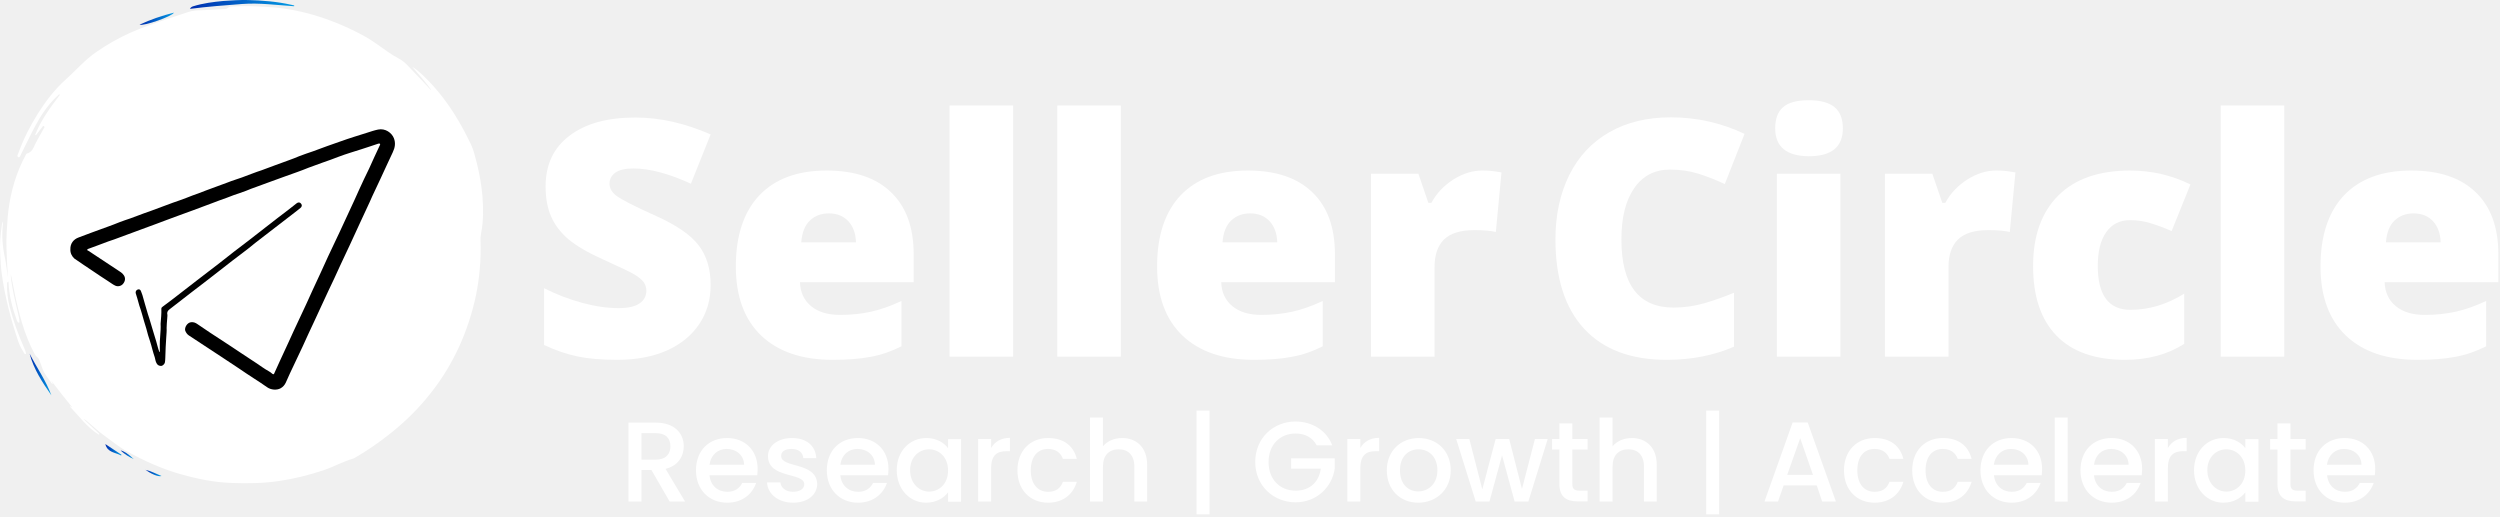
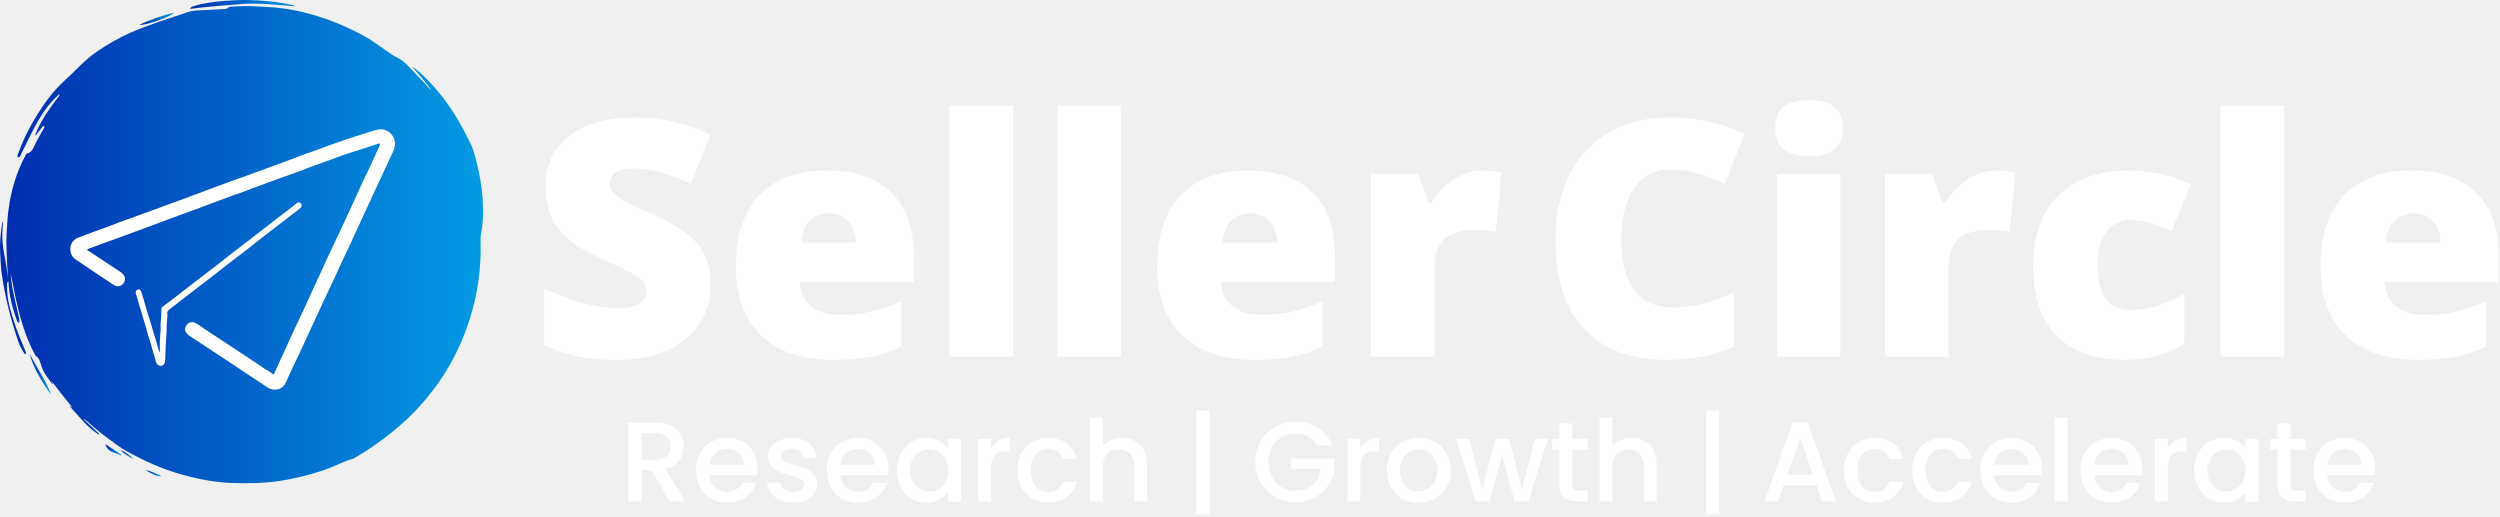
<svg xmlns="http://www.w3.org/2000/svg" width="295" height="61" viewBox="0 0 295 61" fill="none">
-   <path d="M83.856 33.632C83.856 35.362 83.413 36.892 82.525 38.223C81.638 39.554 80.374 40.597 78.71 41.351C77.046 42.083 75.094 42.46 72.854 42.46C70.991 42.46 69.416 42.327 68.151 42.061C66.887 41.795 65.556 41.351 64.203 40.708V34.009C65.645 34.741 67.153 35.318 68.706 35.739C70.259 36.16 71.701 36.36 73.009 36.36C74.141 36.36 74.961 36.16 75.494 35.783C76.026 35.406 76.27 34.896 76.27 34.297C76.27 33.92 76.159 33.587 75.96 33.299C75.738 33.011 75.405 32.722 74.939 32.434C74.473 32.145 73.231 31.547 71.213 30.637C69.371 29.816 68.018 29.018 67.087 28.241C66.177 27.465 65.49 26.578 65.046 25.58C64.602 24.581 64.381 23.384 64.381 22.008C64.381 19.435 65.312 17.439 67.198 16.019C69.083 14.578 71.656 13.868 74.961 13.868C77.867 13.868 80.817 14.533 83.856 15.864L81.527 21.676C78.91 20.478 76.647 19.879 74.74 19.879C73.763 19.879 73.031 20.056 72.588 20.389C72.144 20.722 71.922 21.166 71.922 21.676C71.922 22.23 72.211 22.718 72.787 23.14C73.364 23.561 74.895 24.36 77.424 25.491C79.841 26.578 81.527 27.731 82.459 28.974C83.39 30.194 83.856 31.746 83.856 33.632Z" fill="white" />
-   <path d="M98.252 42.46C94.637 42.46 91.82 41.506 89.823 39.599C87.827 37.691 86.829 34.963 86.829 31.436C86.829 27.798 87.76 25.003 89.601 23.051C91.465 21.099 94.104 20.123 97.542 20.123C100.825 20.123 103.354 20.966 105.129 22.674C106.903 24.36 107.813 26.8 107.813 29.994V33.299H94.393C94.437 34.497 94.881 35.451 95.724 36.138C96.566 36.826 97.698 37.159 99.139 37.159C100.448 37.159 101.668 37.026 102.777 36.782C103.886 36.538 105.084 36.116 106.371 35.517V40.863C105.195 41.462 103.975 41.883 102.733 42.105C101.491 42.349 99.982 42.46 98.252 42.46ZM97.809 25.18C96.921 25.18 96.189 25.447 95.59 26.001C94.992 26.556 94.637 27.421 94.548 28.596H101.003C100.981 27.554 100.67 26.733 100.116 26.112C99.539 25.491 98.762 25.18 97.809 25.18Z" fill="white" />
-   <path d="M119.547 42.083H112.049V12.448H119.547V42.083Z" fill="white" />
+   <path d="M83.857 33.632C83.857 35.362 83.413 36.892 82.526 38.223C81.638 39.554 80.374 40.597 78.71 41.351C77.047 42.083 75.095 42.46 72.855 42.46C70.991 42.46 69.416 42.327 68.152 42.061C66.888 41.795 65.557 41.351 64.204 40.708V34.009C65.645 34.741 67.154 35.318 68.707 35.739C70.259 36.16 71.701 36.36 73.01 36.36C74.141 36.36 74.962 36.16 75.494 35.783C76.026 35.406 76.27 34.896 76.27 34.297C76.27 33.92 76.16 33.587 75.96 33.299C75.738 33.011 75.405 32.722 74.94 32.434C74.474 32.145 73.232 31.547 71.213 30.637C69.372 29.816 68.019 29.018 67.087 28.241C66.178 27.465 65.49 26.578 65.046 25.58C64.603 24.581 64.381 23.384 64.381 22.008C64.381 19.435 65.313 17.439 67.198 16.019C69.084 14.578 71.657 13.868 74.962 13.868C77.868 13.868 80.818 14.533 83.857 15.864L81.528 21.676C78.91 20.478 76.648 19.879 74.74 19.879C73.764 19.879 73.032 20.056 72.588 20.389C72.145 20.722 71.923 21.166 71.923 21.676C71.923 22.23 72.211 22.718 72.788 23.14C73.365 23.561 74.895 24.36 77.424 25.491C79.842 26.578 81.528 27.731 82.459 28.974C83.391 30.194 83.857 31.746 83.857 33.632Z" fill="white" />
+   <path d="M98.253 42.46C94.637 42.46 91.82 41.506 89.824 39.599C87.827 37.691 86.829 34.963 86.829 31.436C86.829 27.798 87.761 25.003 89.602 23.051C91.465 21.099 94.105 20.123 97.543 20.123C100.826 20.123 103.355 20.966 105.129 22.674C106.904 24.36 107.813 26.8 107.813 29.994V33.299H94.393C94.438 34.497 94.881 35.451 95.724 36.138C96.567 36.826 97.698 37.159 99.14 37.159C100.449 37.159 101.669 37.026 102.778 36.782C103.887 36.538 105.085 36.116 106.371 35.517V40.863C105.196 41.462 103.976 41.883 102.733 42.105C101.491 42.349 99.983 42.46 98.253 42.46ZM97.809 25.18C96.922 25.18 96.19 25.447 95.591 26.001C94.992 26.556 94.637 27.421 94.548 28.596H101.003C100.981 27.554 100.671 26.733 100.116 26.112C99.539 25.491 98.763 25.18 97.809 25.18Z" fill="white" />
+   <path d="M119.547 42.083H112.05V12.448H119.547V42.083Z" fill="white" />
  <path d="M132.258 42.083H124.76V12.448H132.258V42.083Z" fill="white" />
-   <path d="M147.962 42.46C144.346 42.46 141.529 41.506 139.533 39.599C137.536 37.691 136.538 34.963 136.538 31.436C136.538 27.798 137.47 25.003 139.311 23.051C141.174 21.099 143.814 20.123 147.252 20.123C150.535 20.123 153.064 20.966 154.838 22.674C156.613 24.36 157.522 26.8 157.522 29.994V33.299H144.102C144.146 34.497 144.59 35.451 145.433 36.138C146.276 36.826 147.407 37.159 148.849 37.159C150.158 37.159 151.378 37.026 152.487 36.782C153.596 36.538 154.794 36.116 156.08 35.517V40.863C154.905 41.462 153.685 41.883 152.442 42.105C151.2 42.349 149.692 42.46 147.962 42.46ZM147.518 25.18C146.631 25.18 145.899 25.447 145.3 26.001C144.701 26.556 144.346 27.421 144.257 28.596H150.712C150.69 27.554 150.38 26.733 149.825 26.112C149.248 25.491 148.472 25.18 147.518 25.18Z" fill="white" />
-   <path d="M174.89 20.123C175.533 20.123 176.155 20.167 176.753 20.278L177.175 20.345L176.509 27.377C175.888 27.221 175.045 27.155 173.959 27.155C172.317 27.155 171.141 27.532 170.387 28.264C169.655 28.996 169.278 30.083 169.278 31.48V42.083H161.781V20.5H167.371L168.546 23.938H168.901C169.522 22.785 170.409 21.875 171.519 21.166C172.628 20.478 173.759 20.123 174.89 20.123Z" fill="white" />
-   <path d="M197.05 20.012C195.253 20.012 193.834 20.744 192.836 22.208C191.815 23.672 191.327 25.691 191.327 28.264C191.327 33.632 193.39 36.294 197.494 36.294C198.736 36.294 199.934 36.116 201.109 35.783C202.263 35.451 203.439 35.029 204.614 34.541V40.907C202.263 41.928 199.623 42.46 196.673 42.46C192.436 42.46 189.198 41.24 186.935 38.8C184.673 36.36 183.542 32.833 183.542 28.242C183.542 25.358 184.096 22.829 185.183 20.633C186.27 18.459 187.845 16.774 189.908 15.598C191.971 14.422 194.366 13.846 197.161 13.846C200.2 13.846 203.084 14.489 205.856 15.798L203.527 21.72C202.485 21.232 201.464 20.833 200.422 20.5C199.357 20.168 198.248 20.012 197.05 20.012Z" fill="white" />
-   <path d="M209.472 15.132C209.472 14.023 209.783 13.18 210.404 12.648C211.025 12.093 212.045 11.827 213.443 11.827C214.84 11.827 215.861 12.116 216.504 12.67C217.147 13.225 217.458 14.045 217.458 15.154C217.458 17.328 216.127 18.437 213.443 18.437C210.781 18.415 209.472 17.306 209.472 15.132ZM217.169 42.083H209.672V20.5H217.169V42.083Z" fill="white" />
-   <path d="M235.535 20.123C236.179 20.123 236.8 20.167 237.398 20.278L237.82 20.345L237.155 27.377C236.533 27.221 235.691 27.155 234.604 27.155C232.962 27.155 231.787 27.532 231.032 28.264C230.3 28.996 229.923 30.083 229.923 31.48V42.083H222.426V20.5H228.016L229.191 23.938H229.546C230.167 22.785 231.055 21.875 232.164 21.166C233.273 20.478 234.382 20.123 235.535 20.123Z" fill="white" />
-   <path d="M250.752 42.46C247.203 42.46 244.497 41.506 242.656 39.599C240.815 37.691 239.905 34.963 239.905 31.391C239.905 27.82 240.903 25.047 242.878 23.073C244.852 21.099 247.691 20.123 251.351 20.123C253.88 20.123 256.253 20.678 258.471 21.765L256.253 27.266C255.344 26.866 254.501 26.556 253.747 26.334C252.97 26.09 252.172 25.979 251.351 25.979C250.131 25.979 249.199 26.445 248.534 27.399C247.869 28.33 247.536 29.661 247.536 31.369C247.536 34.83 248.822 36.56 251.395 36.56C253.591 36.56 255.699 35.916 257.739 34.652V40.575C255.787 41.817 253.458 42.46 250.752 42.46Z" fill="white" />
+   <path d="M147.962 42.46C144.347 42.46 141.529 41.506 139.533 39.599C137.537 37.691 136.539 34.963 136.539 31.436C136.539 27.798 137.47 25.003 139.311 23.051C141.175 21.099 143.814 20.123 147.252 20.123C150.535 20.123 153.064 20.966 154.839 22.674C156.613 24.36 157.523 26.8 157.523 29.994V33.299H144.103C144.147 34.497 144.591 35.451 145.433 36.138C146.276 36.826 147.408 37.159 148.849 37.159C150.158 37.159 151.378 37.026 152.487 36.782C153.596 36.538 154.794 36.116 156.081 35.517V40.863C154.905 41.462 153.685 41.883 152.443 42.105C151.201 42.349 149.692 42.46 147.962 42.46ZM147.519 25.18C146.631 25.18 145.899 25.447 145.3 26.001C144.701 26.556 144.347 27.421 144.258 28.596H150.713C150.691 27.554 150.38 26.733 149.825 26.112C149.249 25.491 148.472 25.18 147.519 25.18Z" fill="white" />
+   <path d="M174.891 20.123C175.534 20.123 176.155 20.167 176.754 20.278L177.175 20.345L176.51 27.377C175.889 27.221 175.046 27.155 173.959 27.155C172.318 27.155 171.142 27.532 170.388 28.264C169.656 28.996 169.279 30.083 169.279 31.48V42.083H161.781V20.5H167.371L168.547 23.938H168.902C169.523 22.785 170.41 21.875 171.519 21.166C172.628 20.478 173.759 20.123 174.891 20.123Z" fill="white" />
+   <path d="M197.05 20.012C195.254 20.012 193.834 20.744 192.836 22.208C191.816 23.672 191.328 25.691 191.328 28.264C191.328 33.632 193.39 36.294 197.494 36.294C198.736 36.294 199.934 36.116 201.11 35.783C202.263 35.451 203.439 35.029 204.614 34.541V40.907C202.263 41.928 199.624 42.46 196.673 42.46C192.437 42.46 189.198 41.24 186.936 38.8C184.673 36.36 183.542 32.833 183.542 28.242C183.542 25.358 184.096 22.829 185.183 20.633C186.27 18.459 187.845 16.774 189.908 15.598C191.971 14.422 194.366 13.846 197.161 13.846C200.2 13.846 203.084 14.489 205.857 15.798L203.528 21.72C202.485 21.232 201.465 20.833 200.422 20.5C199.357 20.168 198.248 20.012 197.05 20.012Z" fill="white" />
+   <path d="M209.472 15.132C209.472 14.023 209.783 13.18 210.404 12.648C211.025 12.093 212.045 11.827 213.443 11.827C214.84 11.827 215.861 12.116 216.504 12.67C217.147 13.225 217.458 14.045 217.458 15.154C217.458 17.328 216.127 18.437 213.443 18.437C210.781 18.415 209.472 17.306 209.472 15.132ZM217.17 42.083H209.672V20.5H217.17V42.083Z" fill="white" />
+   <path d="M235.535 20.123C236.179 20.123 236.8 20.167 237.399 20.278L237.82 20.345L237.155 27.377C236.534 27.221 235.691 27.155 234.604 27.155C232.962 27.155 231.787 27.532 231.033 28.264C230.301 28.996 229.923 30.083 229.923 31.48V42.083H222.426V20.5H228.016L229.191 23.938H229.546C230.167 22.785 231.055 21.875 232.164 21.166C233.273 20.478 234.382 20.123 235.535 20.123Z" fill="white" />
+   <path d="M250.753 42.46C247.204 42.46 244.497 41.506 242.656 39.599C240.815 37.691 239.906 34.963 239.906 31.391C239.906 27.82 240.904 25.047 242.878 23.073C244.852 21.099 247.692 20.123 251.352 20.123C253.88 20.123 256.254 20.678 258.472 21.765L256.254 27.266C255.344 26.866 254.501 26.556 253.747 26.334C252.971 26.09 252.172 25.979 251.352 25.979C250.132 25.979 249.2 26.445 248.534 27.399C247.869 28.33 247.536 29.661 247.536 31.369C247.536 34.83 248.823 36.56 251.396 36.56C253.592 36.56 255.699 35.916 257.74 34.652V40.575C255.788 41.817 253.459 42.46 250.753 42.46Z" fill="white" />
  <path d="M269.541 42.083H262.043V12.448H269.541V42.083Z" fill="white" />
-   <path d="M285.245 42.46C281.629 42.46 278.812 41.506 276.816 39.599C274.819 37.691 273.821 34.963 273.821 31.436C273.821 27.798 274.753 25.003 276.594 23.051C278.457 21.099 281.097 20.123 284.535 20.123C287.818 20.123 290.347 20.966 292.121 22.674C293.896 24.36 294.805 26.8 294.805 29.994V33.299H281.385C281.43 34.497 281.873 35.451 282.716 36.138C283.559 36.826 284.69 37.159 286.132 37.159C287.441 37.159 288.661 37.026 289.77 36.782C290.879 36.538 292.077 36.116 293.363 35.517V40.863C292.188 41.462 290.968 41.883 289.726 42.105C288.483 42.349 286.997 42.46 285.245 42.46ZM284.801 25.18C283.914 25.18 283.182 25.447 282.583 26.001C281.984 26.556 281.629 27.421 281.541 28.596H287.995C287.973 27.554 287.663 26.733 287.108 26.112C286.531 25.491 285.755 25.18 284.801 25.18Z" fill="white" />
-   <path d="M6.065 44.945C6.131 45.056 6.176 45.166 6.242 45.277C6.153 45.322 6.109 45.255 6.087 45.211C5.688 44.656 5.244 44.124 5 43.481C4.867 43.126 4.756 42.749 4.601 42.394C4.49 42.15 4.246 42.083 4.135 41.861C2.848 39.488 2.205 36.937 1.673 34.319C1.54 33.654 1.429 32.989 1.273 32.345C1.273 32.9 1.384 33.432 1.473 33.987C1.673 35.14 1.983 36.272 2.227 37.425C2.272 37.58 2.272 37.758 2.294 37.935C2.294 37.98 2.294 38.046 2.249 38.068C2.205 38.09 2.161 38.046 2.116 38.024C2.028 37.935 1.983 37.846 1.961 37.736C1.451 36.316 1.074 34.852 1.007 33.321C1.007 33.299 1.007 33.255 0.985 33.233C0.808 33.299 0.83 33.454 0.83 33.565C0.808 34.43 0.918 35.295 1.118 36.138C1.562 37.846 2.161 39.488 2.87 41.107C2.937 41.24 2.981 41.373 3.026 41.529C3.048 41.617 3.115 41.706 3.026 41.773C2.915 41.817 2.87 41.706 2.826 41.639C2.582 41.24 2.338 40.819 2.183 40.375C1.273 37.691 0.564 34.963 0.187 32.168C0.098 31.48 0.076 30.793 0.031 30.083C-0.057 28.863 0.053 27.665 0.231 26.467C0.253 26.356 0.275 26.245 0.342 26.112C0.342 26.223 0.342 26.334 0.342 26.445C0.187 27.798 0.297 29.107 0.586 30.438C0.741 31.192 0.808 31.99 0.941 32.767C0.918 32.301 0.874 31.835 0.852 31.369C0.808 30.083 0.697 28.796 0.785 27.51C0.852 26.645 0.874 25.757 0.985 24.892C1.273 22.563 1.917 20.367 3.026 18.304C3.07 18.238 3.092 18.127 3.203 18.105C3.58 18.016 3.824 17.727 3.957 17.417C4.312 16.663 4.734 15.909 5.155 15.177C5.177 15.154 5.177 15.132 5.2 15.11C5.266 15.021 5.266 14.955 5.177 14.888C5.066 14.8 5.044 14.91 5 14.977C4.778 15.243 4.579 15.531 4.357 15.798C4.312 15.864 4.29 15.953 4.135 15.953C4.822 14.156 5.954 12.67 7.085 11.162C6.908 11.117 6.885 11.228 6.819 11.273C5.71 12.293 4.867 13.535 4.157 14.866C3.58 15.931 3.092 17.018 2.538 18.082C2.449 18.26 2.36 18.615 2.161 18.548C1.939 18.459 2.139 18.149 2.205 17.971C2.782 16.374 3.558 14.866 4.445 13.446C5.377 11.96 6.442 10.563 7.75 9.387C8.97 8.3 10.035 7.036 11.411 6.104C12.675 5.239 13.984 4.485 15.381 3.864C17.599 2.888 19.906 2.2 22.191 1.424C22.768 1.224 23.366 1.224 23.965 1.202C24.786 1.158 25.629 1.113 26.45 1.069C26.627 1.069 26.782 1.047 26.916 0.914C27.026 0.825 27.16 0.781 27.293 0.781C28.313 0.714 29.311 0.692 30.332 0.758C31.064 0.803 31.796 0.825 32.528 0.892C33.925 1.025 35.3 1.291 36.653 1.668C38.716 2.245 40.691 3.043 42.576 4.041C43.286 4.418 43.973 4.84 44.617 5.306C45.393 5.838 46.147 6.437 46.968 6.858C47.811 7.28 48.321 7.99 48.942 8.611C49.563 9.232 50.14 9.875 50.739 10.518C50.761 10.563 50.805 10.585 50.872 10.585C50.184 9.653 49.408 8.766 48.654 7.901C49.031 8.101 49.341 8.389 49.652 8.655C51.227 10.097 52.536 11.738 53.667 13.535C54.377 14.666 54.998 15.842 55.575 17.04C55.907 17.75 56.085 18.548 56.284 19.325C56.595 20.589 56.817 21.853 56.928 23.14C57.038 24.604 57.061 26.046 56.772 27.51C56.706 27.82 56.684 28.131 56.706 28.463C56.772 30.593 56.595 32.7 56.173 34.807C55.73 36.915 55.064 38.956 54.177 40.907C53.245 42.926 52.114 44.789 50.717 46.52C49.386 48.205 47.877 49.691 46.192 51.045C44.839 52.132 43.419 53.13 41.91 53.995C41.844 54.039 41.777 54.084 41.711 54.106C40.513 54.438 39.426 55.059 38.251 55.459C36.498 56.058 34.701 56.501 32.883 56.767C31.041 57.034 29.178 57.056 27.337 56.989C25.319 56.923 23.322 56.523 21.37 55.969C19.13 55.348 17.045 54.394 15.026 53.285C14.072 52.775 13.229 52.065 12.364 51.444C11.61 50.911 10.945 50.268 10.235 49.669C10.124 49.581 10.013 49.492 9.858 49.447C10.479 50.024 11.1 50.623 11.721 51.2C11.699 51.222 11.677 51.244 11.655 51.289C10.279 50.423 9.348 49.137 8.239 47.961C8.349 47.917 8.372 47.983 8.394 48.006C8.438 48.028 8.46 48.072 8.527 48.072C7.662 47.008 6.863 45.987 6.065 44.945Z" fill="white" />
-   <path d="M34.701 0.736C32.661 0.603 30.62 0.315 28.579 0.47C26.538 0.625 24.498 0.781 22.413 1.047C22.523 0.825 22.679 0.781 22.812 0.736C23.965 0.381 25.163 0.226 26.361 0.115C27.315 0.049 28.291 -0.018 29.245 0.004C30.953 0.049 32.661 0.182 34.346 0.559C34.48 0.581 34.59 0.625 34.724 0.648C34.701 0.692 34.701 0.714 34.701 0.736Z" fill="url(#paint0_linear_428_2059)" />
-   <path d="M6.065 46.652C5 45.122 3.98 43.569 3.492 41.728C4.335 43.392 5.422 44.9 6.065 46.652Z" fill="url(#paint1_linear_428_2059)" />
-   <path d="M16.468 2.91C17.799 2.289 19.13 1.845 20.527 1.49C20.306 1.934 16.956 3.11 16.468 2.91Z" fill="url(#paint2_linear_428_2059)" />
-   <path d="M14.293 53.751C13.628 53.374 12.674 53.418 12.43 52.398C13.073 52.819 13.717 53.241 14.338 53.662C14.338 53.684 14.316 53.729 14.293 53.751Z" fill="url(#paint3_linear_428_2059)" />
-   <path d="M17.155 55.437C17.821 55.592 18.42 55.902 19.063 56.169C18.619 56.302 17.754 55.858 17.155 55.437Z" fill="url(#paint4_linear_428_2059)" />
-   <path d="M15.78 54.172C15.225 53.928 14.715 53.596 14.227 53.152C14.604 53.218 15.136 53.551 15.78 54.172Z" fill="url(#paint5_linear_428_2059)" />
-   <path d="M8.304 29.417C8.282 28.752 8.659 28.242 9.28 28.02C9.813 27.842 10.345 27.598 10.877 27.421C11.521 27.199 12.12 26.955 12.763 26.733C13.207 26.578 13.65 26.401 14.094 26.223C14.515 26.046 14.937 25.935 15.358 25.779C15.669 25.669 16.002 25.535 16.312 25.425C16.756 25.247 17.221 25.092 17.665 24.936C18.308 24.692 18.93 24.471 19.573 24.227C20.127 24.027 20.682 23.805 21.236 23.628C21.724 23.473 22.212 23.251 22.7 23.073C23.255 22.874 23.809 22.674 24.364 22.452C25.207 22.119 26.05 21.853 26.893 21.52C27.425 21.299 28.002 21.143 28.534 20.944C28.933 20.788 29.355 20.633 29.776 20.478C30.131 20.345 30.486 20.212 30.841 20.101C31.351 19.901 31.884 19.724 32.394 19.524C32.948 19.325 33.503 19.125 34.035 18.925C34.479 18.77 34.923 18.593 35.344 18.415C35.876 18.215 36.387 18.038 36.919 17.86C37.474 17.661 38.05 17.439 38.605 17.239C39.137 17.04 39.647 16.862 40.18 16.685C40.712 16.508 41.222 16.308 41.755 16.153C42.287 15.997 42.797 15.82 43.307 15.665C43.729 15.531 44.172 15.376 44.616 15.287C45.481 15.11 46.235 15.687 46.479 16.308C46.701 16.884 46.612 17.417 46.346 17.971C45.858 18.992 45.392 20.034 44.904 21.077C44.483 22.009 44.017 22.918 43.618 23.85C42.864 25.513 42.065 27.155 41.311 28.84C40.934 29.683 40.512 30.504 40.135 31.347C39.669 32.345 39.226 33.366 38.738 34.342C38.161 35.539 37.651 36.737 37.074 37.935C36.608 38.889 36.187 39.865 35.743 40.819C35.233 41.906 34.723 42.992 34.213 44.057C34.035 44.412 33.902 44.789 33.725 45.144C33.592 45.432 33.392 45.654 33.126 45.81C32.66 46.076 31.972 46.009 31.529 45.699C31.019 45.322 30.464 44.989 29.932 44.634C29.355 44.257 28.778 43.88 28.201 43.48C27.58 43.081 26.982 42.66 26.36 42.261C25.007 41.373 23.632 40.464 22.279 39.577C22.079 39.443 21.946 39.244 21.858 39.022C21.747 38.689 22.057 38.09 22.523 38.024C22.834 37.979 23.078 38.09 23.299 38.246C23.809 38.578 24.297 38.933 24.808 39.266C25.562 39.754 26.316 40.242 27.048 40.73C28.091 41.418 29.133 42.127 30.198 42.815C30.708 43.148 31.196 43.525 31.728 43.813C31.861 43.88 31.995 43.991 32.128 44.102C32.261 44.212 32.327 44.168 32.372 44.035C32.593 43.547 32.815 43.059 33.037 42.571C33.348 41.883 33.68 41.196 33.991 40.508C34.435 39.532 34.878 38.556 35.344 37.58C35.876 36.449 36.409 35.318 36.919 34.164C37.518 32.855 38.139 31.569 38.716 30.26C39.159 29.284 39.647 28.33 40.091 27.354C40.845 25.691 41.644 24.049 42.376 22.386C42.753 21.543 43.152 20.722 43.551 19.901C43.973 18.992 44.372 18.06 44.816 17.151C44.838 17.106 44.882 17.04 44.838 16.973C44.794 16.929 44.705 16.929 44.638 16.951C44.283 17.062 43.928 17.195 43.574 17.306C43.263 17.417 42.93 17.506 42.62 17.617C42.198 17.75 41.777 17.883 41.355 18.016C40.867 18.171 40.401 18.326 39.936 18.504C39.315 18.748 38.694 18.97 38.05 19.192C37.496 19.391 36.963 19.591 36.409 19.79C35.965 19.968 35.522 20.145 35.078 20.3C34.545 20.478 34.035 20.678 33.525 20.855C32.948 21.055 32.394 21.277 31.817 21.476C31.285 21.654 30.775 21.875 30.242 22.053C29.821 22.186 29.422 22.363 29.022 22.519C28.556 22.696 28.091 22.852 27.625 23.007C27.314 23.118 27.004 23.251 26.693 23.362C26.139 23.561 25.562 23.761 25.007 23.983C24.275 24.271 23.543 24.515 22.811 24.803C22.19 25.047 21.547 25.247 20.926 25.491C20.105 25.802 19.284 26.09 18.486 26.401C17.865 26.645 17.244 26.844 16.623 27.088C15.802 27.399 14.981 27.687 14.16 27.998C13.717 28.175 13.251 28.33 12.785 28.486C12.364 28.641 11.964 28.796 11.543 28.951C11.188 29.084 10.833 29.218 10.456 29.351C10.389 29.373 10.301 29.395 10.301 29.462C10.279 29.55 10.367 29.573 10.434 29.595C11.587 30.349 12.741 31.125 13.894 31.88C14.16 32.057 14.449 32.212 14.626 32.501C14.826 32.811 14.781 33.188 14.515 33.499C14.293 33.765 13.894 33.854 13.584 33.698C13.295 33.565 13.029 33.343 12.741 33.166C12.142 32.789 11.565 32.39 10.966 31.99C10.234 31.502 9.502 31.014 8.77 30.504C8.482 30.238 8.282 29.861 8.304 29.417Z" fill="black" />
-   <path d="M18.863 41.528C18.863 41.107 18.84 40.708 18.863 40.286C18.885 39.82 18.929 39.377 18.951 38.911C18.974 38.667 18.951 38.445 18.951 38.201C18.996 37.602 19.062 37.026 19.04 36.427C19.04 36.316 19.107 36.249 19.173 36.205C20.038 35.584 20.859 34.918 21.702 34.275C22.234 33.876 22.744 33.454 23.277 33.055C24.142 32.389 25.007 31.724 25.85 31.081C26.449 30.615 27.026 30.149 27.602 29.706C28.845 28.774 30.064 27.82 31.285 26.866C32.216 26.134 33.148 25.424 34.079 24.715C34.39 24.471 34.7 24.227 35.011 23.983C35.188 23.849 35.388 23.849 35.521 24.027C35.676 24.204 35.632 24.404 35.432 24.559C34.944 24.936 34.456 25.336 33.946 25.713C33.037 26.4 32.15 27.088 31.24 27.798C30.53 28.33 29.843 28.885 29.155 29.439C28.024 30.304 26.892 31.147 25.783 32.035C24.719 32.877 23.654 33.676 22.589 34.497C21.746 35.162 20.881 35.828 20.016 36.493C19.772 36.67 19.683 36.87 19.75 37.136C19.772 37.292 19.728 37.447 19.728 37.624C19.706 37.979 19.661 38.334 19.661 38.689C19.683 39.066 19.639 39.443 19.617 39.82C19.595 40.197 19.573 40.575 19.55 40.952C19.528 41.373 19.528 41.795 19.506 42.216C19.506 42.394 19.484 42.571 19.462 42.748C19.439 42.926 19.24 43.125 19.084 43.17C18.84 43.214 18.596 43.103 18.486 42.882C18.352 42.66 18.33 42.416 18.264 42.172C18.153 41.861 18.064 41.528 17.975 41.218C17.887 40.907 17.82 40.597 17.709 40.286C17.532 39.798 17.399 39.288 17.266 38.778C17.088 38.201 16.911 37.624 16.755 37.048C16.667 36.715 16.556 36.404 16.445 36.072C16.356 35.783 16.29 35.495 16.201 35.207C16.134 35.007 16.09 34.83 16.023 34.63C15.957 34.43 16.068 34.23 16.245 34.164C16.423 34.097 16.578 34.164 16.645 34.386C16.755 34.674 16.866 34.962 16.933 35.273C17.044 35.717 17.199 36.16 17.31 36.582C17.399 36.915 17.51 37.247 17.62 37.58C17.776 38.068 17.909 38.578 18.064 39.066C18.197 39.465 18.308 39.909 18.441 40.308C18.574 40.73 18.641 41.151 18.818 41.551C18.818 41.528 18.84 41.528 18.863 41.528Z" fill="black" />
+   <path d="M285.245 42.46C281.63 42.46 278.813 41.506 276.816 39.599C274.82 37.691 273.822 34.963 273.822 31.436C273.822 27.798 274.753 25.003 276.595 23.051C278.458 21.099 281.097 20.123 284.536 20.123C287.818 20.123 290.347 20.966 292.122 22.674C293.896 24.36 294.806 26.8 294.806 29.994V33.299H281.386C281.43 34.497 281.874 35.451 282.717 36.138C283.56 36.826 284.691 37.159 286.133 37.159C287.441 37.159 288.661 37.026 289.771 36.782C290.88 36.538 292.077 36.116 293.364 35.517V40.863C292.188 41.462 290.968 41.883 289.726 42.105C288.484 42.349 286.998 42.46 285.245 42.46ZM284.802 25.18C283.914 25.18 283.182 25.447 282.584 26.001C281.985 26.556 281.63 27.421 281.541 28.596H287.996C287.974 27.554 287.663 26.733 287.109 26.112C286.532 25.491 285.756 25.18 284.802 25.18Z" fill="white" />
+   <path d="M6.065 44.945C6.131 45.056 6.176 45.166 6.242 45.277C6.153 45.322 6.109 45.255 6.087 45.211C5.688 44.656 5.244 44.124 5 43.481C4.867 43.126 4.756 42.749 4.601 42.394C4.49 42.15 4.246 42.083 4.135 41.861C2.848 39.488 2.205 36.937 1.673 34.319C1.54 33.654 1.429 32.989 1.273 32.345C1.273 32.9 1.384 33.432 1.473 33.987C1.673 35.14 1.983 36.272 2.227 37.425C2.272 37.58 2.272 37.758 2.294 37.935C2.294 37.98 2.294 38.046 2.249 38.068C2.205 38.09 2.161 38.046 2.116 38.024C2.028 37.935 1.983 37.846 1.961 37.736C1.451 36.316 1.074 34.852 1.007 33.321C1.007 33.299 1.007 33.255 0.985 33.233C0.808 33.299 0.83 33.454 0.83 33.565C0.808 34.43 0.918 35.295 1.118 36.138C1.562 37.846 2.161 39.488 2.87 41.107C2.937 41.24 2.981 41.373 3.026 41.529C3.048 41.617 3.115 41.706 3.026 41.773C2.915 41.817 2.87 41.706 2.826 41.639C2.582 41.24 2.338 40.819 2.183 40.375C1.273 37.691 0.564 34.963 0.187 32.168C0.098 31.48 0.076 30.793 0.031 30.083C-0.057 28.863 0.053 27.665 0.231 26.467C0.253 26.356 0.275 26.245 0.342 26.112C0.342 26.223 0.342 26.334 0.342 26.445C0.187 27.798 0.297 29.107 0.586 30.438C0.741 31.192 0.808 31.99 0.941 32.767C0.918 32.301 0.874 31.835 0.852 31.369C0.808 30.083 0.697 28.796 0.785 27.51C0.852 26.645 0.874 25.757 0.985 24.892C1.273 22.563 1.917 20.367 3.026 18.304C3.07 18.238 3.092 18.127 3.203 18.105C3.58 18.016 3.824 17.727 3.957 17.417C4.312 16.663 4.734 15.909 5.155 15.177C5.177 15.154 5.177 15.132 5.2 15.11C5.266 15.021 5.266 14.955 5.177 14.888C5.066 14.8 5.044 14.91 5 14.977C4.778 15.243 4.579 15.531 4.357 15.798C4.312 15.864 4.29 15.953 4.135 15.953C4.822 14.156 5.954 12.67 7.085 11.162C6.908 11.117 6.885 11.228 6.819 11.273C5.71 12.293 4.867 13.535 4.157 14.866C3.58 15.931 3.092 17.018 2.538 18.082C2.449 18.26 2.36 18.615 2.161 18.548C1.939 18.459 2.139 18.149 2.205 17.971C2.782 16.374 3.558 14.866 4.445 13.446C5.377 11.96 6.442 10.563 7.75 9.387C8.97 8.3 10.035 7.036 11.411 6.104C12.675 5.239 13.984 4.485 15.381 3.864C17.599 2.888 19.906 2.2 22.191 1.424C22.768 1.224 23.366 1.224 23.965 1.202C24.786 1.158 25.629 1.113 26.45 1.069C26.627 1.069 26.782 1.047 26.916 0.914C27.026 0.825 27.16 0.781 27.293 0.781C28.313 0.714 29.311 0.692 30.332 0.758C31.064 0.803 31.796 0.825 32.528 0.892C33.925 1.025 35.3 1.291 36.653 1.668C38.716 2.245 40.691 3.043 42.576 4.041C43.286 4.418 43.973 4.84 44.617 5.306C45.393 5.838 46.147 6.437 46.968 6.858C47.811 7.28 48.321 7.99 48.942 8.611C49.563 9.232 50.14 9.875 50.739 10.518C50.761 10.563 50.805 10.585 50.872 10.585C50.184 9.653 49.408 8.766 48.654 7.901C49.031 8.101 49.341 8.389 49.652 8.655C51.227 10.097 52.536 11.738 53.667 13.535C54.377 14.666 54.998 15.842 55.575 17.04C55.907 17.75 56.085 18.548 56.284 19.325C56.595 20.589 56.817 21.853 56.928 23.14C57.038 24.604 57.061 26.046 56.772 27.51C56.706 27.82 56.684 28.131 56.706 28.463C56.772 30.593 56.595 32.7 56.173 34.807C55.73 36.915 55.064 38.956 54.177 40.907C53.245 42.926 52.114 44.789 50.717 46.52C49.386 48.205 47.877 49.691 46.192 51.045C44.839 52.132 43.419 53.13 41.91 53.995C41.844 54.039 41.777 54.084 41.711 54.106C40.513 54.438 39.426 55.059 38.251 55.459C36.498 56.058 34.701 56.501 32.883 56.767C31.041 57.034 29.178 57.056 27.337 56.989C25.319 56.923 23.322 56.523 21.37 55.969C19.13 55.348 17.045 54.394 15.026 53.285C14.072 52.775 13.229 52.065 12.364 51.444C11.61 50.911 10.945 50.268 10.235 49.669C10.124 49.581 10.013 49.492 9.858 49.447C10.479 50.024 11.1 50.623 11.721 51.2C11.699 51.222 11.677 51.244 11.655 51.289C10.279 50.423 9.348 49.137 8.239 47.961C8.349 47.917 8.372 47.983 8.394 48.006C8.438 48.028 8.46 48.072 8.527 48.072C7.662 47.008 6.863 45.987 6.065 44.945Z" fill="url(#paint0_linear_253_5632)" />
+   <path d="M34.702 0.736C32.661 0.603 30.62 0.315 28.579 0.47C26.539 0.625 24.498 0.781 22.413 1.047C22.524 0.825 22.679 0.781 22.812 0.736C23.966 0.381 25.163 0.226 26.361 0.115C27.315 0.049 28.291 -0.018 29.245 0.004C30.953 0.049 32.661 0.182 34.347 0.559C34.48 0.581 34.591 0.625 34.724 0.648C34.702 0.692 34.702 0.714 34.702 0.736Z" fill="url(#paint1_linear_253_5632)" />
+   <path d="M6.065 46.652C5 45.122 3.98 43.569 3.492 41.728C4.335 43.392 5.422 44.9 6.065 46.652Z" fill="url(#paint2_linear_253_5632)" />
+   <path d="M16.468 2.91C17.799 2.289 19.13 1.845 20.528 1.49C20.306 1.934 16.956 3.11 16.468 2.91Z" fill="url(#paint3_linear_253_5632)" />
+   <path d="M14.294 53.751C13.628 53.374 12.674 53.418 12.43 52.398C13.074 52.819 13.717 53.241 14.338 53.662C14.338 53.684 14.316 53.729 14.294 53.751Z" fill="url(#paint4_linear_253_5632)" />
+   <path d="M17.155 55.437C17.821 55.592 18.42 55.902 19.063 56.169C18.619 56.302 17.754 55.858 17.155 55.437Z" fill="url(#paint5_linear_253_5632)" />
+   <path d="M15.78 54.172C15.225 53.928 14.715 53.596 14.227 53.152C14.604 53.218 15.136 53.551 15.78 54.172Z" fill="url(#paint6_linear_253_5632)" />
+   <path d="M8.304 29.417C8.282 28.752 8.659 28.242 9.28 28.02C9.813 27.842 10.345 27.598 10.877 27.421C11.521 27.199 12.119 26.955 12.763 26.733C13.206 26.578 13.65 26.401 14.094 26.223C14.515 26.046 14.937 25.935 15.358 25.779C15.668 25.669 16.001 25.535 16.312 25.425C16.755 25.247 17.221 25.092 17.665 24.936C18.308 24.692 18.929 24.471 19.573 24.227C20.127 24.027 20.682 23.805 21.236 23.628C21.724 23.473 22.212 23.251 22.7 23.073C23.255 22.874 23.809 22.674 24.364 22.452C25.207 22.119 26.05 21.853 26.892 21.52C27.425 21.299 28.002 21.143 28.534 20.944C28.933 20.788 29.355 20.633 29.776 20.478C30.131 20.345 30.486 20.212 30.841 20.101C31.351 19.901 31.883 19.724 32.394 19.524C32.948 19.325 33.503 19.125 34.035 18.925C34.479 18.77 34.922 18.593 35.344 18.415C35.876 18.215 36.386 18.038 36.919 17.86C37.473 17.661 38.05 17.439 38.605 17.239C39.137 17.04 39.647 16.862 40.179 16.685C40.712 16.508 41.222 16.308 41.754 16.153C42.287 15.997 42.797 15.82 43.307 15.665C43.728 15.531 44.172 15.376 44.616 15.287C45.481 15.11 46.235 15.687 46.479 16.308C46.701 16.884 46.612 17.417 46.346 17.971C45.858 18.992 45.392 20.034 44.904 21.077C44.483 22.009 44.017 22.918 43.618 23.85C42.863 25.513 42.065 27.155 41.311 28.84C40.934 29.683 40.512 30.504 40.135 31.347C39.669 32.345 39.226 33.366 38.738 34.342C38.161 35.539 37.651 36.737 37.074 37.935C36.608 38.889 36.187 39.865 35.743 40.819C35.233 41.906 34.723 42.992 34.212 44.057C34.035 44.412 33.902 44.789 33.724 45.144C33.591 45.432 33.392 45.654 33.126 45.81C32.66 46.076 31.972 46.009 31.529 45.699C31.018 45.322 30.464 44.989 29.931 44.634C29.355 44.257 28.778 43.88 28.201 43.48C27.58 43.081 26.981 42.66 26.36 42.261C25.007 41.373 23.632 40.464 22.279 39.577C22.079 39.443 21.946 39.244 21.857 39.022C21.746 38.689 22.057 38.09 22.523 38.024C22.833 37.979 23.077 38.09 23.299 38.246C23.809 38.578 24.297 38.933 24.807 39.266C25.562 39.754 26.316 40.242 27.048 40.73C28.09 41.418 29.133 42.127 30.198 42.815C30.708 43.148 31.196 43.525 31.728 43.813C31.861 43.88 31.994 43.991 32.127 44.102C32.261 44.212 32.327 44.168 32.371 44.035C32.593 43.547 32.815 43.059 33.037 42.571C33.347 41.883 33.68 41.196 33.991 40.508C34.434 39.532 34.878 38.556 35.344 37.58C35.876 36.449 36.408 35.318 36.919 34.164C37.518 32.855 38.139 31.569 38.715 30.26C39.159 29.284 39.647 28.33 40.091 27.354C40.845 25.691 41.643 24.049 42.375 22.386C42.752 21.543 43.152 20.722 43.551 19.901C43.972 18.992 44.372 18.06 44.815 17.151C44.838 17.106 44.882 17.04 44.838 16.973C44.793 16.929 44.705 16.929 44.638 16.951C44.283 17.062 43.928 17.195 43.573 17.306C43.263 17.417 42.93 17.506 42.619 17.617C42.198 17.75 41.776 17.883 41.355 18.016C40.867 18.171 40.401 18.326 39.935 18.504C39.314 18.748 38.693 18.97 38.05 19.192C37.495 19.391 36.963 19.591 36.408 19.79C35.965 19.968 35.521 20.145 35.078 20.3C34.545 20.478 34.035 20.678 33.525 20.855C32.948 21.055 32.394 21.277 31.817 21.476C31.285 21.654 30.774 21.875 30.242 22.053C29.82 22.186 29.421 22.363 29.022 22.519C28.556 22.696 28.09 22.852 27.625 23.007C27.314 23.118 27.003 23.251 26.693 23.362C26.138 23.561 25.562 23.761 25.007 23.983C24.275 24.271 23.543 24.515 22.811 24.803C22.19 25.047 21.547 25.247 20.926 25.491C20.105 25.802 19.284 26.09 18.486 26.401C17.864 26.645 17.243 26.844 16.622 27.088C15.802 27.399 14.981 27.687 14.16 27.998C13.716 28.175 13.251 28.33 12.785 28.486C12.363 28.641 11.964 28.796 11.543 28.951C11.188 29.084 10.833 29.218 10.456 29.351C10.389 29.373 10.3 29.395 10.3 29.462C10.278 29.55 10.367 29.573 10.434 29.595C11.587 30.349 12.741 31.125 13.894 31.88C14.16 32.057 14.448 32.212 14.626 32.501C14.826 32.811 14.781 33.188 14.515 33.499C14.293 33.765 13.894 33.854 13.583 33.698C13.295 33.565 13.029 33.343 12.741 33.166C12.142 32.789 11.565 32.39 10.966 31.99C10.234 31.502 9.502 31.014 8.77 30.504C8.482 30.238 8.282 29.861 8.304 29.417Z" fill="white" />
+   <path d="M18.862 41.528C18.862 41.107 18.84 40.708 18.862 40.286C18.884 39.82 18.929 39.377 18.951 38.911C18.973 38.667 18.951 38.445 18.951 38.201C18.995 37.602 19.062 37.026 19.04 36.427C19.04 36.316 19.106 36.249 19.173 36.205C20.038 35.584 20.859 34.918 21.701 34.275C22.234 33.876 22.744 33.454 23.276 33.055C24.142 32.389 25.007 31.724 25.849 31.081C26.448 30.615 27.025 30.149 27.602 29.706C28.844 28.774 30.064 27.82 31.284 26.866C32.216 26.134 33.147 25.424 34.079 24.715C34.389 24.471 34.7 24.227 35.011 23.983C35.188 23.849 35.388 23.849 35.521 24.027C35.676 24.204 35.632 24.404 35.432 24.559C34.944 24.936 34.456 25.336 33.946 25.713C33.036 26.4 32.149 27.088 31.24 27.798C30.53 28.33 29.842 28.885 29.155 29.439C28.023 30.304 26.892 31.147 25.783 32.035C24.718 32.877 23.654 33.676 22.589 34.497C21.746 35.162 20.881 35.828 20.016 36.493C19.772 36.67 19.683 36.87 19.75 37.136C19.772 37.292 19.727 37.447 19.727 37.624C19.705 37.979 19.661 38.334 19.661 38.689C19.683 39.066 19.639 39.443 19.616 39.82C19.594 40.197 19.572 40.575 19.55 40.952C19.528 41.373 19.528 41.795 19.506 42.216C19.506 42.394 19.483 42.571 19.461 42.748C19.439 42.926 19.239 43.125 19.084 43.17C18.84 43.214 18.596 43.103 18.485 42.882C18.352 42.66 18.33 42.416 18.263 42.172C18.152 41.861 18.064 41.528 17.975 41.218C17.886 40.907 17.82 40.597 17.709 40.286C17.531 39.798 17.398 39.288 17.265 38.778C17.088 38.201 16.91 37.624 16.755 37.048C16.666 36.715 16.555 36.404 16.444 36.072C16.356 35.783 16.289 35.495 16.2 35.207C16.134 35.007 16.09 34.83 16.023 34.63C15.956 34.43 16.067 34.23 16.245 34.164C16.422 34.097 16.578 34.164 16.644 34.386C16.755 34.674 16.866 34.962 16.932 35.273C17.043 35.717 17.199 36.16 17.309 36.582C17.398 36.915 17.509 37.247 17.62 37.58C17.775 38.068 17.908 38.578 18.064 39.066C18.197 39.465 18.308 39.909 18.441 40.308C18.574 40.73 18.64 41.151 18.818 41.551C18.818 41.528 18.84 41.528 18.862 41.528Z" fill="white" />
  <path d="M77.379 49.869C79.597 49.869 80.684 51.133 80.684 52.664C80.684 53.773 80.085 54.948 78.532 55.325L80.839 59.185H79.02L76.868 55.459H75.693V59.185H74.162V49.869H77.379ZM77.379 51.111H75.693V54.239H77.379C78.576 54.239 79.109 53.573 79.109 52.664C79.109 51.732 78.576 51.111 77.379 51.111Z" fill="white" />
  <path d="M85.808 59.318C83.7 59.318 82.126 57.81 82.126 55.503C82.126 53.174 83.634 51.688 85.808 51.688C87.915 51.688 89.401 53.151 89.401 55.325C89.401 55.569 89.379 55.813 89.357 56.08H83.723C83.834 57.3 84.699 58.032 85.83 58.032C86.761 58.032 87.294 57.566 87.582 56.989H89.224C88.78 58.276 87.627 59.318 85.808 59.318ZM83.723 54.837H87.804C87.782 53.706 86.872 52.974 85.741 52.974C84.721 52.974 83.878 53.662 83.723 54.837Z" fill="white" />
  <path d="M93.593 59.318C91.819 59.318 90.576 58.276 90.51 56.922H92.085C92.129 57.521 92.706 58.032 93.549 58.032C94.436 58.032 94.902 57.654 94.902 57.144C94.902 55.702 90.621 56.523 90.621 53.817C90.621 52.641 91.73 51.688 93.46 51.688C95.146 51.688 96.233 52.575 96.321 54.061H94.791C94.746 53.418 94.236 52.974 93.416 52.974C92.595 52.974 92.173 53.307 92.173 53.795C92.173 55.281 96.344 54.46 96.432 57.122C96.41 58.364 95.323 59.318 93.593 59.318Z" fill="white" />
-   <path d="M101.246 59.318C99.138 59.318 97.564 57.81 97.564 55.503C97.564 53.174 99.072 51.688 101.246 51.688C103.353 51.688 104.839 53.151 104.839 55.325C104.839 55.569 104.817 55.813 104.795 56.08H99.161C99.272 57.3 100.137 58.032 101.268 58.032C102.199 58.032 102.732 57.566 103.02 56.989H104.662C104.218 58.276 103.042 59.318 101.246 59.318ZM99.161 54.837H103.242C103.22 53.706 102.31 52.974 101.179 52.974C100.137 52.974 99.316 53.662 99.161 54.837Z" fill="white" />
-   <path d="M109.321 51.688C110.563 51.688 111.428 52.286 111.872 52.885V51.821H113.403V59.207H111.872V58.098C111.406 58.719 110.519 59.318 109.277 59.318C107.369 59.318 105.816 57.743 105.816 55.481C105.816 53.196 107.369 51.688 109.321 51.688ZM109.632 53.018C108.5 53.018 107.391 53.883 107.391 55.481C107.391 57.078 108.5 58.009 109.632 58.009C110.785 58.009 111.872 57.122 111.872 55.525C111.872 53.906 110.785 53.018 109.632 53.018Z" fill="white" />
+   <path d="M101.246 59.318C99.139 59.318 97.564 57.81 97.564 55.503C97.564 53.174 99.072 51.688 101.246 51.688C103.353 51.688 104.839 53.151 104.839 55.325C104.839 55.569 104.817 55.813 104.795 56.08H99.161C99.272 57.3 100.137 58.032 101.268 58.032C102.2 58.032 102.732 57.566 103.02 56.989H104.662C104.218 58.276 103.043 59.318 101.246 59.318ZM99.161 54.837H103.242C103.22 53.706 102.311 52.974 101.179 52.974C100.137 52.974 99.316 53.662 99.161 54.837Z" fill="white" />
+   <path d="M109.321 51.688C110.563 51.688 111.428 52.286 111.872 52.885V51.821H113.402V59.207H111.872V58.098C111.406 58.719 110.519 59.318 109.277 59.318C107.369 59.318 105.816 57.743 105.816 55.481C105.816 53.196 107.369 51.688 109.321 51.688ZM109.631 53.018C108.5 53.018 107.391 53.883 107.391 55.481C107.391 57.078 108.5 58.009 109.631 58.009C110.785 58.009 111.872 57.122 111.872 55.525C111.872 53.906 110.785 53.018 109.631 53.018Z" fill="white" />
  <path d="M116.951 59.185H115.42V51.799H116.951V52.863C117.372 52.131 118.127 51.666 119.169 51.666V53.24H118.77C117.639 53.24 116.951 53.706 116.951 55.281V59.185Z" fill="white" />
  <path d="M123.672 51.688C125.491 51.688 126.667 52.575 127.066 54.15H125.425C125.181 53.44 124.582 52.974 123.672 52.974C122.43 52.974 121.632 53.883 121.632 55.503C121.632 57.122 122.452 58.032 123.672 58.032C124.582 58.032 125.136 57.632 125.425 56.856H127.066C126.645 58.298 125.469 59.318 123.672 59.318C121.565 59.318 120.057 57.81 120.057 55.503C120.057 53.196 121.565 51.688 123.672 51.688Z" fill="white" />
  <path d="M128.618 49.27H130.149V52.664C130.659 52.043 131.48 51.688 132.433 51.688C134.075 51.688 135.361 52.775 135.361 54.838V59.185H133.853V55.059C133.853 53.706 133.121 53.019 132.012 53.019C130.881 53.019 130.149 53.706 130.149 55.059V59.185H128.618V49.27Z" fill="white" />
  <path d="M142.726 48.449V60.694H141.195V48.449H142.726Z" fill="white" />
  <path d="M157.211 52.553H155.37C154.882 51.621 153.995 51.156 152.886 51.156C151.045 51.156 149.692 52.464 149.692 54.527C149.692 56.568 151.023 57.899 152.886 57.899C154.572 57.899 155.636 56.878 155.858 55.303H152.353V54.084H157.5V55.281C157.211 57.433 155.392 59.274 152.886 59.274C150.268 59.274 148.117 57.322 148.117 54.505C148.117 51.71 150.246 49.736 152.886 49.736C154.816 49.758 156.501 50.734 157.211 52.553Z" fill="white" />
  <path d="M160.516 59.185H158.985V51.799H160.516V52.863C160.937 52.131 161.692 51.666 162.734 51.666V53.24H162.335C161.204 53.24 160.516 53.706 160.516 55.281V59.185Z" fill="white" />
-   <path d="M167.348 59.318C165.241 59.318 163.644 57.81 163.644 55.503C163.644 53.174 165.308 51.688 167.415 51.688C169.522 51.688 171.186 53.174 171.186 55.503C171.186 57.81 169.456 59.318 167.348 59.318ZM167.348 57.987C168.48 57.987 169.611 57.166 169.611 55.503C169.611 53.817 168.524 53.018 167.393 53.018C166.239 53.018 165.197 53.817 165.197 55.503C165.197 57.166 166.195 57.987 167.348 57.987Z" fill="white" />
-   <path d="M171.829 51.799H173.381L174.912 57.744L176.487 51.799H178.084L179.592 57.699L181.123 51.799H182.631L180.346 59.185H178.727L177.241 53.729L175.755 59.185H174.136L171.829 51.799Z" fill="white" />
+   <path d="M167.348 59.318C165.241 59.318 163.644 57.81 163.644 55.503C163.644 53.174 165.307 51.688 167.415 51.688C169.522 51.688 171.186 53.174 171.186 55.503C171.186 57.81 169.455 59.318 167.348 59.318ZM167.348 57.987C168.479 57.987 169.611 57.166 169.611 55.503C169.611 53.817 168.524 53.018 167.393 53.018C166.239 53.018 165.197 53.817 165.197 55.503C165.197 57.166 166.195 57.987 167.348 57.987Z" fill="white" />
+   <path d="M171.829 51.799H173.382L174.912 57.744L176.487 51.799H178.084L179.592 57.699L181.123 51.799H182.631L180.347 59.185H178.727L177.241 53.729L175.755 59.185H174.136L171.829 51.799Z" fill="white" />
  <path d="M184.007 53.041H183.142V51.799H184.007V49.958H185.537V51.799H187.334V53.041H185.537V57.122C185.537 57.677 185.759 57.899 186.402 57.899H187.334V59.163H186.136C184.827 59.163 184.007 58.608 184.007 57.122V53.041Z" fill="white" />
-   <path d="M188.753 49.27H190.283V52.664C190.794 52.043 191.614 51.688 192.568 51.688C194.21 51.688 195.496 52.775 195.496 54.838V59.185H193.988V55.059C193.988 53.706 193.256 53.019 192.147 53.019C191.015 53.019 190.283 53.706 190.283 55.059V59.185H188.753V49.27Z" fill="white" />
-   <path d="M202.861 48.449V60.694H201.331V48.449H202.861Z" fill="white" />
+   <path d="M188.753 49.27H190.284V52.664C190.794 52.043 191.615 51.688 192.568 51.688C194.21 51.688 195.496 52.775 195.496 54.838V59.185H193.988V55.059C193.988 53.706 193.256 53.019 192.147 53.019C191.016 53.019 190.284 53.706 190.284 55.059V59.185H188.753V49.27Z" fill="white" />
+   <path d="M202.861 48.449V60.694H201.33V48.449H202.861Z" fill="white" />
  <path d="M214.374 57.278H210.47L209.804 59.185H208.207L211.534 49.847H213.309L216.636 59.185H215.017L214.374 57.278ZM212.422 51.71L210.891 56.035H213.93L212.422 51.71Z" fill="white" />
  <path d="M221.205 51.688C223.024 51.688 224.2 52.575 224.599 54.15H222.958C222.714 53.44 222.115 52.974 221.205 52.974C219.963 52.974 219.165 53.883 219.165 55.503C219.165 57.122 219.985 58.032 221.205 58.032C222.115 58.032 222.669 57.632 222.958 56.856H224.599C224.178 58.298 223.002 59.318 221.205 59.318C219.098 59.318 217.59 57.81 217.59 55.503C217.59 53.196 219.098 51.688 221.205 51.688Z" fill="white" />
-   <path d="M229.257 51.688C231.076 51.688 232.252 52.575 232.651 54.15H231.01C230.766 53.44 230.167 52.974 229.257 52.974C228.015 52.974 227.217 53.883 227.217 55.503C227.217 57.122 228.037 58.032 229.257 58.032C230.167 58.032 230.721 57.632 231.01 56.856H232.651C232.23 58.298 231.054 59.318 229.257 59.318C227.15 59.318 225.642 57.81 225.642 55.503C225.642 53.196 227.128 51.688 229.257 51.688Z" fill="white" />
-   <path d="M237.376 59.318C235.269 59.318 233.694 57.81 233.694 55.503C233.694 53.174 235.202 51.688 237.376 51.688C239.483 51.688 240.969 53.151 240.969 55.325C240.969 55.569 240.947 55.813 240.925 56.08H235.291C235.402 57.3 236.267 58.032 237.398 58.032C238.33 58.032 238.862 57.566 239.151 56.989H240.792C240.348 58.276 239.173 59.318 237.376 59.318ZM235.269 54.837H239.35C239.328 53.706 238.419 52.974 237.287 52.974C236.267 52.974 235.446 53.662 235.269 54.837Z" fill="white" />
+   <path d="M229.257 51.688C231.076 51.688 232.252 52.575 232.651 54.15H231.009C230.765 53.44 230.166 52.974 229.257 52.974C228.015 52.974 227.216 53.883 227.216 55.503C227.216 57.122 228.037 58.032 229.257 58.032C230.166 58.032 230.721 57.632 231.009 56.856H232.651C232.229 58.298 231.054 59.318 229.257 59.318C227.15 59.318 225.641 57.81 225.641 55.503C225.641 53.196 227.128 51.688 229.257 51.688Z" fill="white" />
+   <path d="M237.376 59.318C235.269 59.318 233.694 57.81 233.694 55.503C233.694 53.174 235.202 51.688 237.376 51.688C239.483 51.688 240.969 53.151 240.969 55.325C240.969 55.569 240.947 55.813 240.925 56.08H235.291C235.402 57.3 236.267 58.032 237.398 58.032C238.33 58.032 238.862 57.566 239.15 56.989H240.792C240.348 58.276 239.173 59.318 237.376 59.318ZM235.269 54.837H239.35C239.328 53.706 238.418 52.974 237.287 52.974C236.267 52.974 235.446 53.662 235.269 54.837Z" fill="white" />
  <path d="M242.455 49.27H243.986V59.185H242.455V49.27Z" fill="white" />
-   <path d="M249.177 59.318C247.07 59.318 245.495 57.81 245.495 55.503C245.495 53.174 247.004 51.688 249.177 51.688C251.285 51.688 252.771 53.151 252.771 55.325C252.771 55.569 252.749 55.813 252.726 56.08H247.092C247.203 57.3 248.068 58.032 249.199 58.032C250.131 58.032 250.663 57.566 250.952 56.989H252.593C252.15 58.276 250.996 59.318 249.177 59.318ZM247.092 54.837H251.174C251.151 53.706 250.242 52.974 249.111 52.974C248.068 52.974 247.247 53.662 247.092 54.837Z" fill="white" />
-   <path d="M255.808 59.185H254.278V51.799H255.808V52.863C256.23 52.131 256.984 51.666 258.027 51.666V53.24H257.627C256.496 53.24 255.808 53.706 255.808 55.281V59.185Z" fill="white" />
-   <path d="M262.397 51.688C263.639 51.688 264.505 52.286 264.948 52.885V51.821H266.501V59.207H264.948V58.098C264.482 58.719 263.595 59.318 262.353 59.318C260.445 59.318 258.893 57.743 258.893 55.481C258.915 53.196 260.445 51.688 262.397 51.688ZM262.708 53.018C261.577 53.018 260.467 53.883 260.467 55.481C260.467 57.078 261.577 58.009 262.708 58.009C263.861 58.009 264.948 57.122 264.948 55.525C264.948 53.906 263.861 53.018 262.708 53.018Z" fill="white" />
+   <path d="M249.177 59.318C247.07 59.318 245.495 57.81 245.495 55.503C245.495 53.174 247.003 51.688 249.177 51.688C251.284 51.688 252.771 53.151 252.771 55.325C252.771 55.569 252.748 55.813 252.726 56.08H247.092C247.203 57.3 248.068 58.032 249.199 58.032C250.131 58.032 250.663 57.566 250.952 56.989H252.593C252.149 58.276 250.996 59.318 249.177 59.318ZM247.092 54.837H251.173C251.151 53.706 250.242 52.974 249.111 52.974C248.068 52.974 247.247 53.662 247.092 54.837Z" fill="white" />
+   <path d="M255.809 59.185H254.278V51.799H255.809V52.863C256.23 52.131 256.984 51.666 258.027 51.666V53.24H257.628C256.496 53.24 255.809 53.706 255.809 55.281V59.185Z" fill="white" />
+   <path d="M262.398 51.688C263.64 51.688 264.505 52.286 264.948 52.885V51.821H266.501V59.207H264.948V58.098C264.483 58.719 263.595 59.318 262.353 59.318C260.446 59.318 258.893 57.743 258.893 55.481C258.915 53.196 260.446 51.688 262.398 51.688ZM262.708 53.018C261.577 53.018 260.468 53.883 260.468 55.481C260.468 57.078 261.577 58.009 262.708 58.009C263.862 58.009 264.948 57.122 264.948 55.525C264.948 53.906 263.862 53.018 262.708 53.018Z" fill="white" />
  <path d="M268.741 53.041H267.876V51.799H268.741V49.958H270.272V51.799H272.068V53.041H270.272V57.122C270.272 57.677 270.493 57.899 271.137 57.899H272.068V59.163H270.871C269.562 59.163 268.741 58.608 268.741 57.122V53.041Z" fill="white" />
-   <path d="M276.682 59.318C274.575 59.318 273 57.81 273 55.503C273 53.174 274.508 51.688 276.682 51.688C278.789 51.688 280.276 53.151 280.276 55.325C280.276 55.569 280.253 55.813 280.231 56.08H274.597C274.708 57.3 275.573 58.032 276.704 58.032C277.636 58.032 278.168 57.566 278.457 56.989H280.098C279.655 58.276 278.479 59.318 276.682 59.318ZM274.575 54.837H278.656C278.634 53.706 277.725 52.974 276.593 52.974C275.573 52.974 274.752 53.662 274.575 54.837Z" fill="white" />
+   <path d="M276.682 59.318C274.575 59.318 273 57.81 273 55.503C273 53.174 274.508 51.688 276.682 51.688C278.789 51.688 280.275 53.151 280.275 55.325C280.275 55.569 280.253 55.813 280.231 56.08H274.597C274.708 57.3 275.573 58.032 276.704 58.032C277.636 58.032 278.168 57.566 278.457 56.989H280.098C279.654 58.276 278.479 59.318 276.682 59.318ZM274.575 54.837H278.656C278.634 53.706 277.724 52.974 276.593 52.974C275.573 52.974 274.752 53.662 274.575 54.837Z" fill="white" />
  <defs>
-     <linearGradient id="paint0_linear_428_2059" x1="22.392" y1="0.527" x2="34.693" y2="0.527" gradientUnits="userSpaceOnUse">
+     <linearGradient id="paint0_linear_253_5632" x1="0.028" y1="28.821" x2="56.99" y2="28.821" gradientUnits="userSpaceOnUse">
      <stop stop-color="#002CAE" />
      <stop offset="1" stop-color="#039BE4" />
    </linearGradient>
-     <linearGradient id="paint1_linear_428_2059" x1="3.489" y1="44.2" x2="6.055" y2="44.2" gradientUnits="userSpaceOnUse">
+     <linearGradient id="paint1_linear_253_5632" x1="22.392" y1="0.527" x2="34.694" y2="0.527" gradientUnits="userSpaceOnUse">
      <stop stop-color="#002CAE" />
      <stop offset="1" stop-color="#039BE4" />
    </linearGradient>
-     <linearGradient id="paint2_linear_428_2059" x1="16.474" y1="2.211" x2="20.532" y2="2.211" gradientUnits="userSpaceOnUse">
+     <linearGradient id="paint2_linear_253_5632" x1="3.489" y1="44.2" x2="6.055" y2="44.2" gradientUnits="userSpaceOnUse">
      <stop stop-color="#002CAE" />
      <stop offset="1" stop-color="#039BE4" />
    </linearGradient>
-     <linearGradient id="paint3_linear_428_2059" x1="12.429" y1="53.073" x2="14.347" y2="53.073" gradientUnits="userSpaceOnUse">
+     <linearGradient id="paint3_linear_253_5632" x1="16.474" y1="2.211" x2="20.532" y2="2.211" gradientUnits="userSpaceOnUse">
      <stop stop-color="#002CAE" />
      <stop offset="1" stop-color="#039BE4" />
    </linearGradient>
-     <linearGradient id="paint4_linear_428_2059" x1="17.165" y1="55.815" x2="19.079" y2="55.815" gradientUnits="userSpaceOnUse">
+     <linearGradient id="paint4_linear_253_5632" x1="12.43" y1="53.073" x2="14.347" y2="53.073" gradientUnits="userSpaceOnUse">
      <stop stop-color="#002CAE" />
      <stop offset="1" stop-color="#039BE4" />
    </linearGradient>
-     <linearGradient id="paint5_linear_428_2059" x1="14.221" y1="53.66" x2="15.77" y2="53.66" gradientUnits="userSpaceOnUse">
+     <linearGradient id="paint5_linear_253_5632" x1="17.165" y1="55.815" x2="19.08" y2="55.815" gradientUnits="userSpaceOnUse">
+       <stop stop-color="#002CAE" />
+       <stop offset="1" stop-color="#039BE4" />
+     </linearGradient>
+     <linearGradient id="paint6_linear_253_5632" x1="14.221" y1="53.66" x2="15.77" y2="53.66" gradientUnits="userSpaceOnUse">
      <stop stop-color="#002CAE" />
      <stop offset="1" stop-color="#039BE4" />
    </linearGradient>
  </defs>
</svg>
